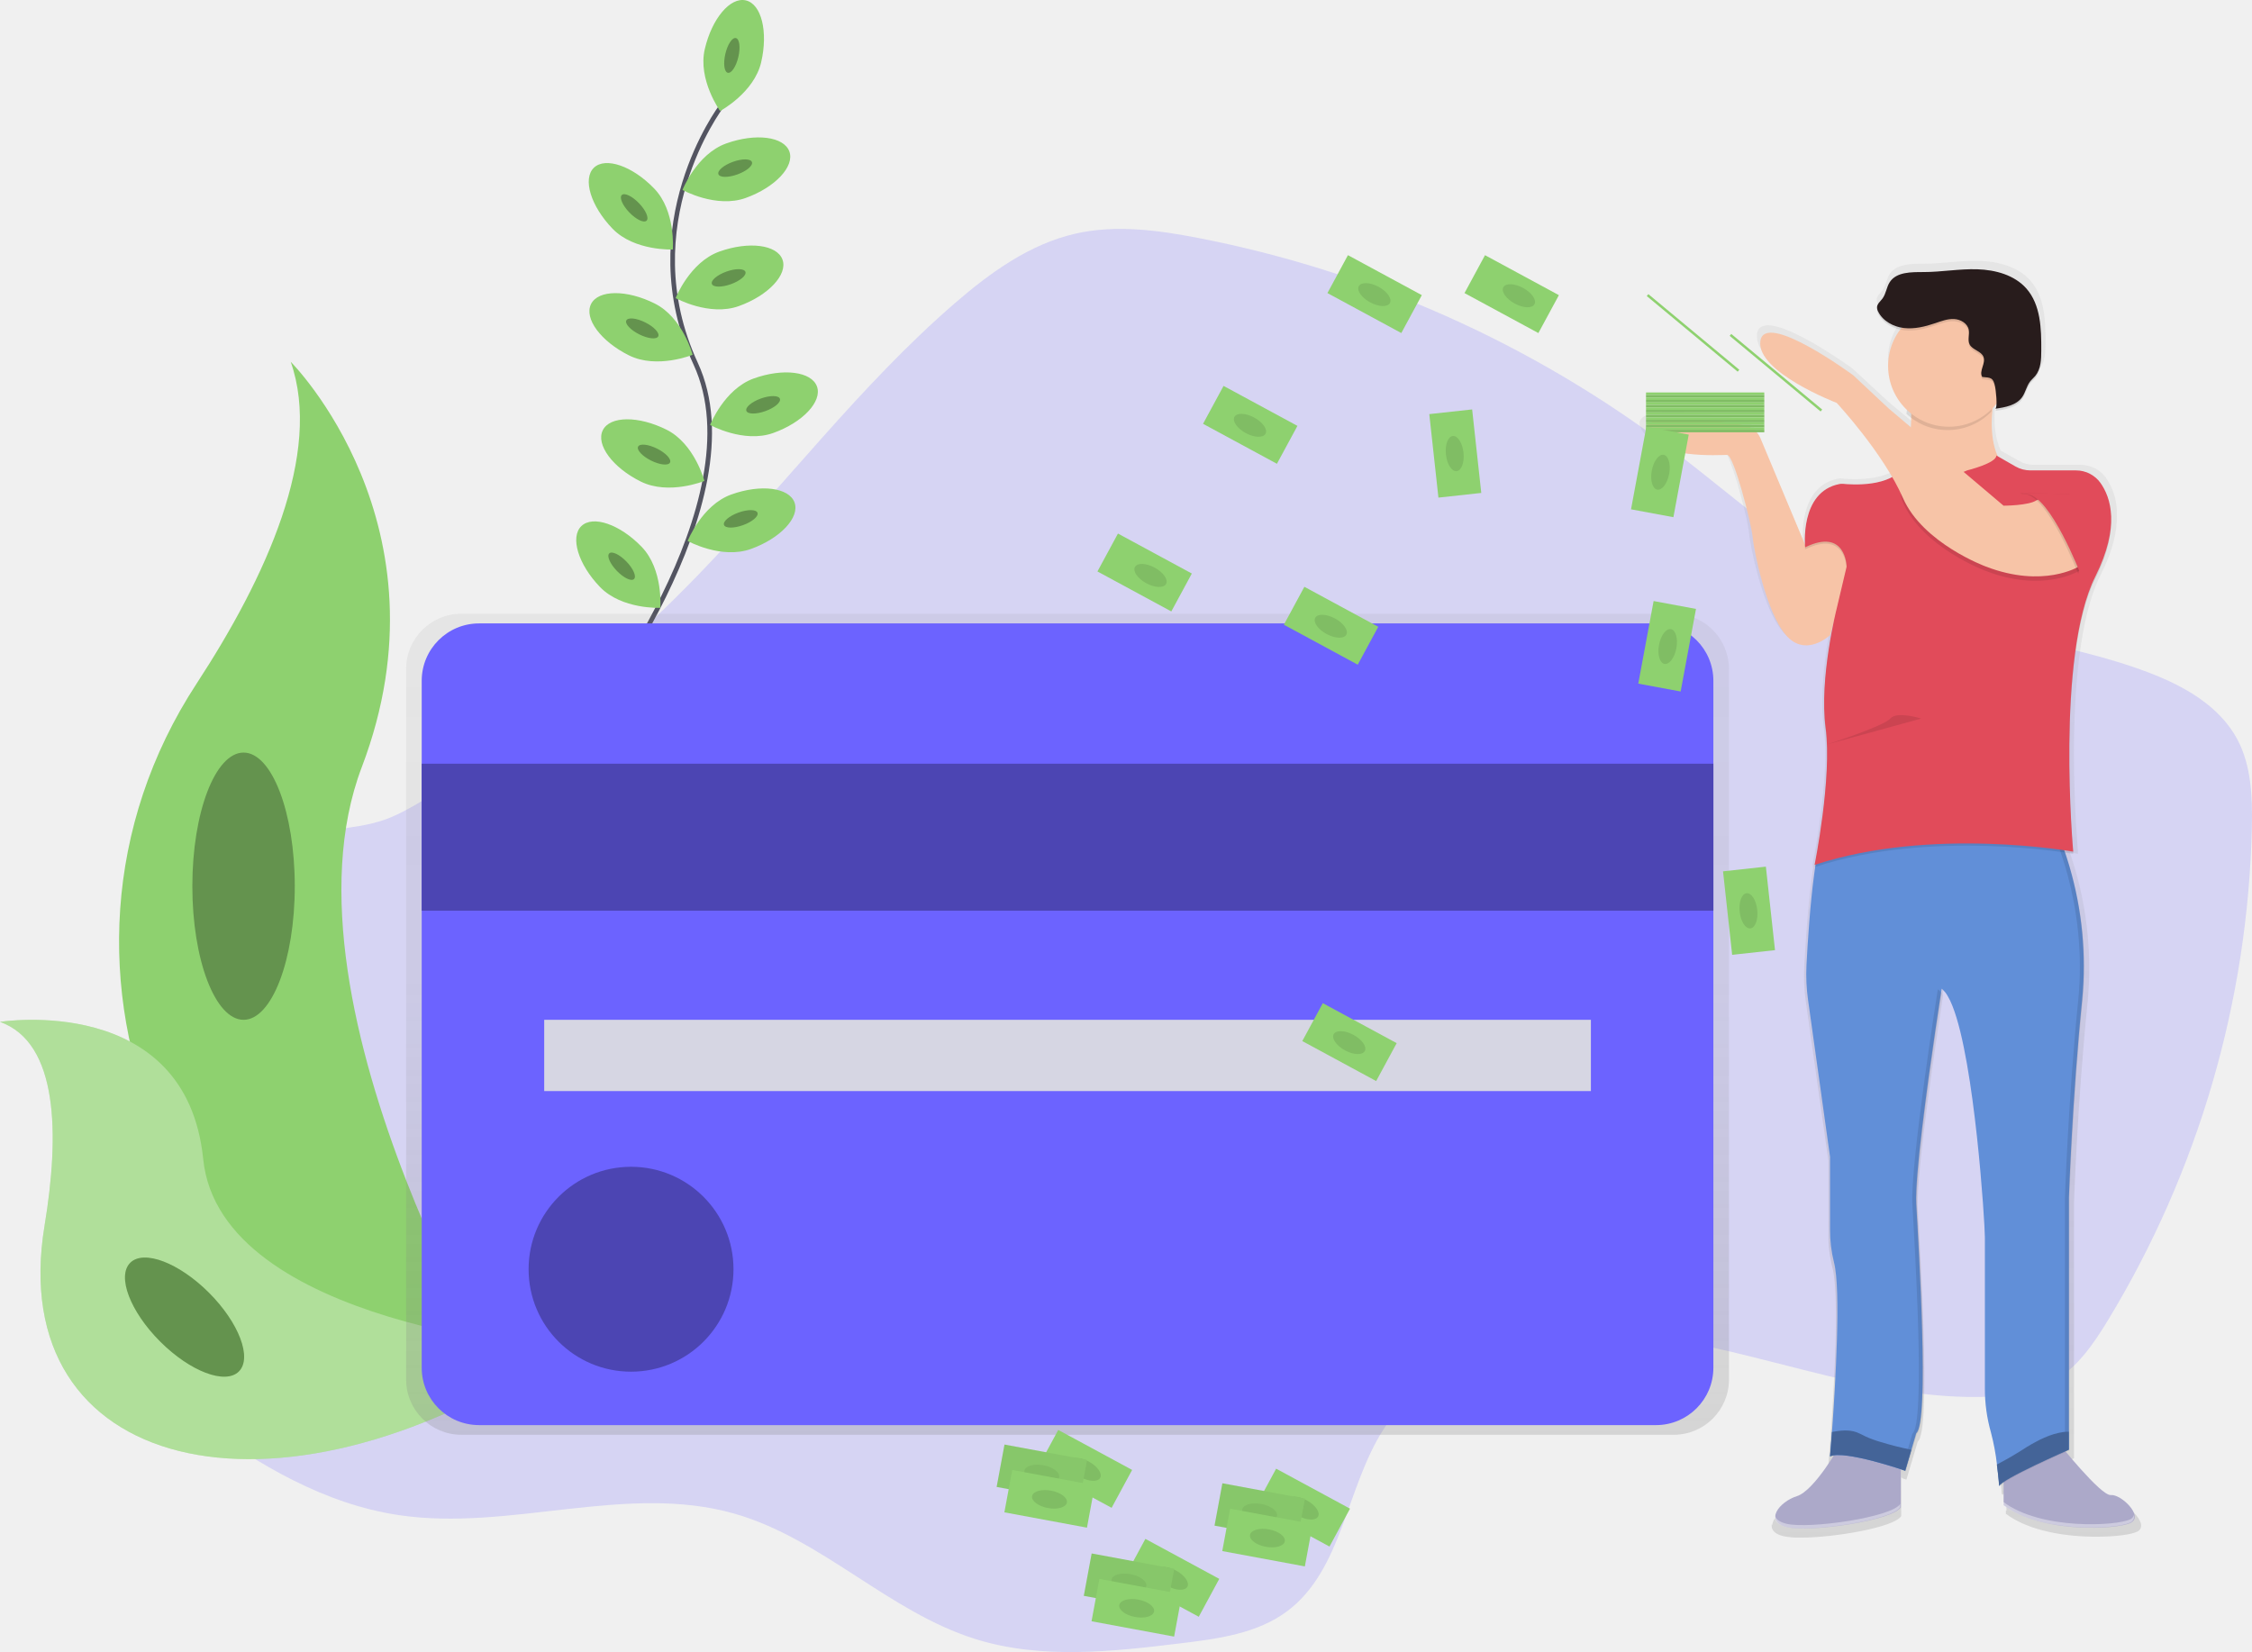
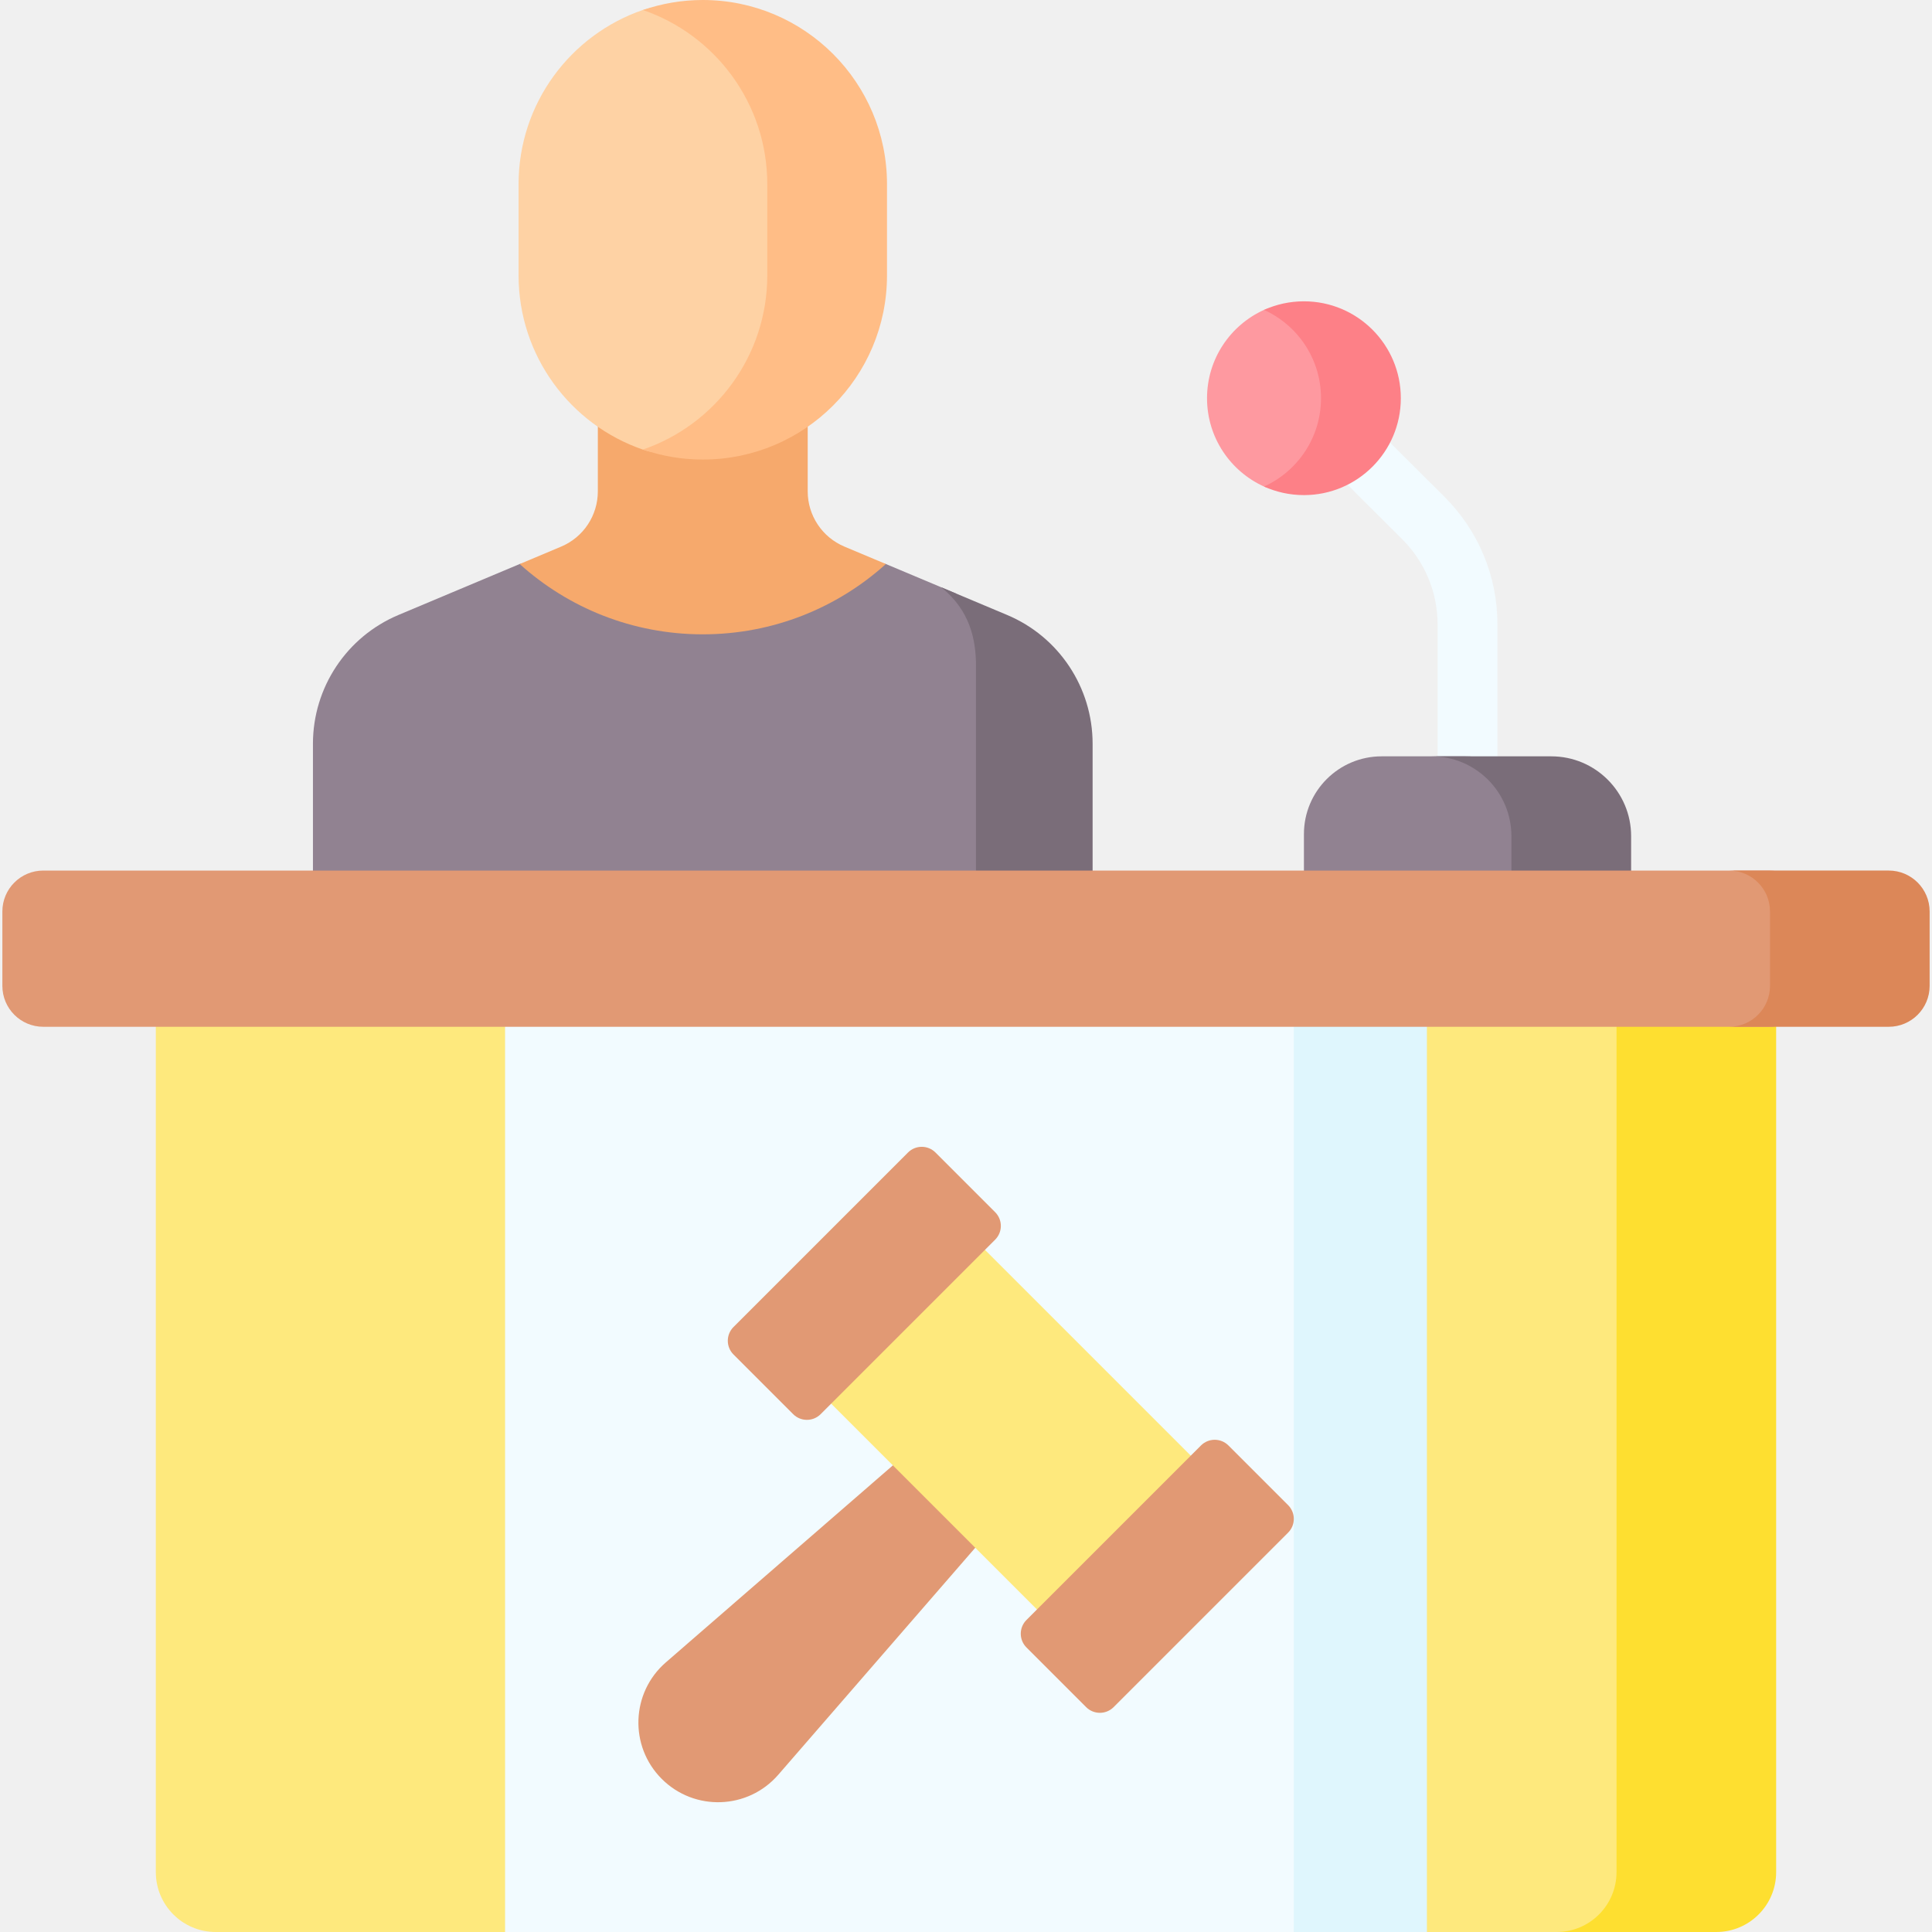
- <svg xmlns="http://www.w3.org/2000/svg" xmlns:xlink="http://www.w3.org/1999/xlink" id="158d9566-b2be-4f0f-bcdd-c9ed3d10c246" data-name="Layer 1" width="974" height="714.52" viewBox="0 0 974 714.52">
-   <defs>
-     <linearGradient id="0716a939-3e70-42e2-b2a4-62d4623bb7b7" x1="574.72" y1="713.31" x2="574.72" y2="358.2" gradientUnits="userSpaceOnUse">
-       <stop offset="0" stop-color="gray" stop-opacity="0.25" />
-       <stop offset="0.54" stop-color="gray" stop-opacity="0.12" />
-       <stop offset="1" stop-color="gray" stop-opacity="0.1" />
-     </linearGradient>
-     <linearGradient id="246fdb29-47ea-4475-84d7-0cdffd1436cc" x1="2975.38" y1="757.78" x2="2975.38" y2="205.6" gradientTransform="matrix(-1, 0, 0, 1, 3906, 0)" xlink:href="#0716a939-3e70-42e2-b2a4-62d4623bb7b7" />
-   </defs>
-   <path d="M241.9,454.74c-12.81,3.87-24.8,13.24-28,26.24-3.66,14.94,4.78,30,6,45.34,3.94,50.26-67.56,85.72-57.36,135.09,4.05,19.63,20.42,34.07,36.55,46,25.84,19.05,54.51,35.88,86.26,40.63,48.19,7.22,98.54-14,145.38-.59,37.78,10.82,66.69,42.53,104.21,54.23,28.56,8.91,59.33,5.4,89,1.79,16-1.94,32.76-4.18,45.67-13.78,24-17.87,25.51-53.16,41.58-78.45,24.82-39,79.24-46.66,124.87-39.08S926,698.4,972.23,696.88c9.88-.33,20-1.67,28.62-6.52,10.48-5.89,17.56-16.27,23.82-26.54a429.45,429.45,0,0,0,62.27-213.39c.27-12.95-.19-26.46-6.28-37.89-7.7-14.46-23.09-23.11-38.41-28.93-36.79-14-77.43-16.29-113.48-32.08C894,336.3,865.84,309.59,835.56,286.7a496.49,496.49,0,0,0-204.49-91.07c-17.39-3.36-35.44-5.76-52.72-1.88-19.91,4.47-37.07,16.88-52.5,30.24-41.05,35.54-73.95,79.39-111.78,118.34a636.39,636.39,0,0,1-84.92,73.23c-14,10.09-28.88,22.07-44.48,29.53C270.39,451.91,257,450.19,241.9,454.74Z" transform="translate(-113 -92.74)" fill="#6c63ff" opacity="0.2" />
-   <path d="M424.88,138.88s-38.65,51.33-11,111.16S365.69,406,365.69,406" transform="translate(-113 -92.74)" fill="none" stroke="#535461" stroke-miterlimit="10" stroke-width="2" />
-   <path d="M442.21,119.67c-3.07,13.21-17.76,21.08-17.76,21.08s-9.7-13.55-6.63-26.76,11-22.65,17.76-21.08S445.28,106.46,442.21,119.67Z" transform="translate(-113 -92.74)" fill="#8ed16f" />
-   <ellipse cx="429.54" cy="116.72" rx="7.71" ry="2.89" transform="translate(105.49 415.88) rotate(-76.9)" fill="#8ed16f" />
-   <ellipse cx="429.54" cy="116.72" rx="7.71" ry="2.89" transform="translate(105.49 415.88) rotate(-76.9)" opacity="0.3" />
-   <path d="M435.53,178.36c-12.76,4.6-27.35-3.46-27.35-3.46s6.1-15.51,18.87-20.1,25-3,27.35,3.46S448.29,173.76,435.53,178.36Z" transform="translate(-113 -92.74)" fill="#8ed16f" />
-   <ellipse cx="431.13" cy="166.12" rx="7.71" ry="2.89" transform="matrix(0.94, -0.34, 0.34, 0.94, -143.78, 63.15)" fill="#8ed16f" />
-   <ellipse cx="431.13" cy="166.12" rx="7.71" ry="2.89" transform="matrix(0.94, -0.34, 0.34, 0.94, -143.78, 63.15)" opacity="0.3" />
-   <path d="M432.56,225.13c-12.76,4.6-27.35-3.46-27.35-3.46s6.1-15.51,18.87-20.1,25-3,27.35,3.46S445.32,220.54,432.56,225.13Z" transform="translate(-113 -92.74)" fill="#8ed16f" />
-   <ellipse cx="428.15" cy="212.9" rx="7.71" ry="2.89" transform="translate(-159.81 64.91) rotate(-19.8)" fill="#8ed16f" />
-   <ellipse cx="428.15" cy="212.9" rx="7.71" ry="2.89" transform="translate(-159.81 64.91) rotate(-19.8)" opacity="0.3" />
-   <path d="M447.47,280c-12.76,4.6-27.35-3.46-27.35-3.46s6.1-15.51,18.87-20.1,25-3,27.35,3.46S460.23,275.43,447.47,280Z" transform="translate(-113 -92.74)" fill="#8ed16f" />
-   <ellipse cx="443.06" cy="267.79" rx="7.71" ry="2.89" transform="translate(-177.52 73.21) rotate(-19.8)" fill="#8ed16f" />
-   <ellipse cx="443.06" cy="267.79" rx="7.71" ry="2.89" transform="translate(-177.52 73.21) rotate(-19.8)" opacity="0.3" />
-   <path d="M437.77,330.18c-12.76,4.6-27.35-3.46-27.35-3.46s6.1-15.51,18.87-20.1,25-3,27.35,3.46S450.54,325.59,437.77,330.18Z" transform="translate(-113 -92.74)" fill="#8ed16f" />
-   <ellipse cx="433.37" cy="317.95" rx="7.71" ry="2.89" transform="matrix(0.94, -0.34, 0.34, 0.94, -195.09, 72.89)" fill="#8ed16f" />
-   <ellipse cx="433.37" cy="317.95" rx="7.71" ry="2.89" transform="matrix(0.94, -0.34, 0.34, 0.94, -195.09, 72.89)" opacity="0.3" />
-   <path d="M377.92,191.65c9.42,9.76,26.07,9,26.07,9s1.37-16.61-8.05-26.37-21.09-13.78-26.07-9S368.5,181.89,377.92,191.65Z" transform="translate(-113 -92.74)" fill="#8ed16f" />
-   <ellipse cx="387.28" cy="182.62" rx="2.89" ry="7.71" transform="translate(-131.18 227.49) rotate(-43.99)" fill="#8ed16f" />
-   <ellipse cx="387.28" cy="182.62" rx="2.89" ry="7.71" transform="translate(-131.18 227.49) rotate(-43.99)" opacity="0.3" />
-   <path d="M372.51,346.64c9.42,9.76,26.07,9,26.07,9s1.37-16.61-8.05-26.37-21.09-13.78-26.07-9S363.09,336.88,372.51,346.64Z" transform="translate(-113 -92.74)" fill="#8ed16f" />
-   <ellipse cx="381.86" cy="337.61" rx="2.89" ry="7.71" transform="translate(-240.35 267.22) rotate(-43.99)" fill="#8ed16f" />
-   <ellipse cx="381.86" cy="337.61" rx="2.89" ry="7.71" transform="translate(-240.35 267.22) rotate(-43.99)" opacity="0.3" />
-   <path d="M385,246.43c12.14,6.06,27.57-.24,27.57-.24s-4.25-16.11-16.38-22.17-24.48-6-27.57.24S372.86,240.37,385,246.43Z" transform="translate(-113 -92.74)" fill="#8ed16f" />
-   <ellipse cx="390.8" cy="234.8" rx="2.89" ry="7.71" transform="translate(-106.8 386.88) rotate(-63.48)" fill="#8ed16f" />
-   <ellipse cx="390.8" cy="234.8" rx="2.89" ry="7.71" transform="translate(-106.8 386.88) rotate(-63.48)" opacity="0.3" />
-   <path d="M390.09,301c12.14,6.06,27.57-.24,27.57-.24s-4.25-16.11-16.38-22.17-24.48-6-27.57.24S378,295,390.09,301Z" transform="translate(-113 -92.74)" fill="#8ed16f" />
-   <ellipse cx="395.9" cy="289.38" rx="2.89" ry="7.71" transform="translate(-152.82 421.65) rotate(-63.48)" fill="#8ed16f" />
-   <ellipse cx="395.9" cy="289.38" rx="2.89" ry="7.71" transform="translate(-152.82 421.65) rotate(-63.48)" opacity="0.3" />
-   <path d="M238.73,249.21s70.59,70.59,30.74,175.34,68.31,278.94,68.31,278.94-1.16-.17-3.31-.55c-145-25.59-217-191.41-136.4-314.59C228,342.55,252.65,288.83,238.73,249.21Z" transform="translate(-113 -92.74)" fill="#8ed16f" />
-   <path d="M113,534.72s80.55-12.83,87.89,59.36,154.89,82.2,154.89,82.2-1,.66-2.77,1.84c-121.83,80-238.29,50.94-220.74-55.25C138.81,583.38,138.27,543.73,113,534.72Z" transform="translate(-113 -92.74)" fill="#8ed16f" />
-   <g opacity="0.3">
-     <path d="M113,534.72s80.55-12.83,87.89,59.36,154.89,82.2,154.89,82.2-1,.66-2.77,1.84c-121.83,80-238.29,50.94-220.74-55.25C138.81,583.38,138.27,543.73,113,534.72Z" transform="translate(-113 -92.74)" fill="#fff" />
+ <svg xmlns="http://www.w3.org/2000/svg" id="Capa_1" enable-background="new 0 0 512 512" height="512" viewBox="0 0 512 512" width="512">
+   <g>
+     <g>
+       <path d="m279.255 238.635v-31.243c0-14.902 1.365-28.351-12.373-34.124l-13.619-16.025-18.496-7.772-21.295-4.62c-5.888-2.474-9.718-8.238-9.718-14.625v-15.768l-35.017-.393v16.161c0 6.387-3.83 12.151-9.718 14.625l-21.294 4.619-32.116 13.496c-13.739 5.773-22.675 19.222-22.675 34.125v42.565z" fill="#918291" />
+     </g>
+     <g>
+       <path d="m289.553 238.631v-41.537c0-14.907-8.932-28.361-22.674-34.13l-17.475-7.344c7.672 6.108 9.243 13.927 9.243 20.87v62.14h30.906z" fill="#7a6d79" />
+     </g>
+     <path d="m234.768 149.469c-12.846 11.59-29.865 18.636-48.522 18.636-18.656 0-35.675-7.046-48.521-18.626l10.992-4.625c5.893-2.483 9.715-8.242 9.715-14.629v-31.534h55.619v31.534c0 6.387 3.832 12.146 9.725 14.629z" fill="#f6a96c" />
+     <path d="m186.246 119.672c-5.554 0-10.891 1.188-15.865-.521-19.174-6.585-32.954-24.775-32.954-46.183v-24.15c0-21.408 13.78-39.598 32.954-46.183 4.974-1.708 10.311.537 15.864.537 26.962 0 45.646 18.684 45.646 45.646l1.058 24.15c0 26.963-19.742 46.704-46.703 46.704z" fill="#fed2a4" />
+     <path d="m186.246 0c-5.555 0-10.888.941-15.864 2.65 19.172 6.587 32.955 24.762 32.955 46.168v24.15c0 21.406-13.784 39.582-32.955 46.168 4.976 1.709 10.308 2.65 15.864 2.65 26.962 0 48.819-21.857 48.819-48.819v-24.15c-.001-26.96-21.858-48.817-48.819-48.817z" fill="#ffbd86" />
+     <path d="m388.91 224.305c-4.381 0-7.932-3.551-7.932-7.932v-50.83c0-8.558-3.333-16.604-9.385-22.655l-21.972-21.881c-3.104-3.091-3.115-8.113-.024-11.217 3.091-3.105 8.112-3.114 11.217-.024l21.984 21.892c9.06 9.06 14.043 21.09 14.043 33.885v50.83c.001 4.381-3.55 7.932-7.931 7.932z" fill="#f2fbff" />
+     <path d="m369.12 105.531c0 14.182-9.382 23.565-23.565 23.565-3.771 0-7.352 1.302-10.578-.158-8.906-4.031-15.102-12.995-15.102-23.407 0-10.411 6.196-19.375 15.101-23.407 3.226-1.46 6.807-.158 10.578-.158 14.184.001 23.566 9.383 23.566 23.565z" fill="#fe99a0" />
+     <path d="m371.233 105.53c0 14.182-11.496 25.678-25.678 25.678-3.765 0-7.35-.814-10.576-2.274 8.905-4.029 15.102-12.998 15.102-23.404s-6.197-19.375-15.102-23.404c3.226-1.459 6.811-2.274 10.576-2.274 14.182 0 25.678 11.496 25.678 25.678z" fill="#fd8087" />
+     <path d="m423.108 512h-44.959l-129.961-21.152-114.338 21.152h-76.689c-8.761 0-15.864-7.102-15.864-15.864v-239.18h397.674v239.18c.001 8.762-7.102 15.864-15.863 15.864z" fill="#fee97d" />
+     <path d="m470.698 256.954v239.182c0 8.757-7.096 15.864-15.864 15.864h-42.303c8.767 0 15.864-7.107 15.864-15.864v-239.182z" fill="#fedf30" />
+     <path d="m342.879 512h-209.029v-262.808h244.299z" fill="#f2fbff" />
+     <path d="m342.879 249.192h35.27v262.808h-35.27z" fill="#dff6fd" />
+     <path d="m175.367 471.425c-8.661-8.661-8.16-22.851 1.091-30.879l66.489-57.699 20.997 20.997-57.699 66.489c-8.028 9.252-22.217 9.753-30.878 1.092z" fill="#e19974" />
+     <path d="m221.605 350.092h92.538v57.65h-92.538z" fill="#fee97d" transform="matrix(.707 .707 -.707 .707 346.394 -78.434)" />
+     <path d="m287.836 452.407-15.813-15.813c-2.011-2.011-2.011-5.273 0-7.284l46.244-46.244c2.012-2.012 5.273-2.012 7.284 0l15.813 15.813c2.012 2.011 2.012 5.273 0 7.284l-46.244 46.244c-2.011 2.011-5.273 2.012-7.284 0z" fill="#e19974" />
+     <path d="m210.197 374.769-15.813-15.813c-2.011-2.012-2.011-5.273 0-7.285l46.244-46.244c2.012-2.012 5.273-2.012 7.285 0l15.813 15.813c2.012 2.012 2.012 5.273 0 7.285l-46.244 46.244c-2.012 2.011-5.273 2.011-7.285 0z" fill="#e19974" />
+     <path d="m408.998 239.142h-63.443v-18.102c0-11.379 9.225-20.604 20.604-20.604h22.236c11.379 0 20.604 9.225 20.604 20.604v18.102z" fill="#918291" />
+     <path d="m432.266 221.589v17.556h-31.727v-17.556c0-11.686-9.476-21.152-21.151-21.152h31.727c11.675 0 21.151 9.466 21.151 21.152z" fill="#7a6d79" />
+     <path d="m468.807 272.108c5.985 0 10.836-4.852 10.836-10.836v-19.727c0-5.985-4.852-10.836-10.836-10.836h-457.343c-5.985 0-10.836 4.852-10.836 10.836v19.727c0 5.985 4.852 10.836 10.836 10.836z" fill="#e19974" />
+     <path d="m511.372 241.546v19.724c0 5.986-4.854 10.84-10.84 10.84h-42.303c5.986 0 10.84-4.854 10.84-10.84v-19.724c0-5.986-4.854-10.84-10.84-10.84h42.303c5.986-.001 10.84 4.854 10.84 10.84z" fill="#dc8758" />
  </g>
-   <ellipse cx="105.34" cy="383.3" rx="22.15" ry="57.79" fill="#8ed16f" />
-   <ellipse cx="105.34" cy="383.3" rx="22.15" ry="57.79" opacity="0.3" />
-   <ellipse cx="192.81" cy="662.42" rx="14.93" ry="33.23" transform="translate(-524.92 237.62) rotate(-45)" fill="#8ed16f" />
-   <ellipse cx="192.81" cy="662.42" rx="14.93" ry="33.23" transform="translate(-524.92 237.62) rotate(-45)" opacity="0.3" />
-   <path d="M836.89,358.2H312.55a23.89,23.89,0,0,0-23.89,23.89V689.42a23.89,23.89,0,0,0,23.89,23.89H836.89a23.89,23.89,0,0,0,23.89-23.89V382.09A23.89,23.89,0,0,0,836.89,358.2Z" transform="translate(-113 -92.74)" fill="url(#0716a939-3e70-42e2-b2a4-62d4623bb7b7)" />
-   <rect x="182.39" y="269.64" width="558.65" height="346.75" rx="24.81" ry="24.81" fill="#6c63ff" />
-   <rect x="182.39" y="330.32" width="558.65" height="63.57" fill="#6c63ff" />
-   <rect x="182.39" y="330.32" width="558.65" height="63.57" opacity="0.3" />
-   <rect x="235.37" y="441.09" width="452.7" height="30.82" fill="#d6d6e3" />
-   <circle cx="272.93" cy="548.97" r="44.31" fill="#6c63ff" />
-   <circle cx="272.93" cy="548.97" r="44.31" opacity="0.3" />
-   <path d="M822.28,276.88a9.7,9.7,0,0,0,4.27,5.4c9.19,6.07,29.17,4.78,31.57,4.78.51,0,1.18.91,1.92,2.44,3.53,7.28,9,28.62,9.37,33.42.49,5.81,5.89,33,14.73,43.13.27.31.54.6.8.87,8.67,8.71,18.84-.87,18.84-.87l1.46-5.07c-.41,2-.87,4.33-1.33,6.94-.23,1.31-.46,2.7-.68,4.13a158.29,158.29,0,0,0-2.07,24.37,88.41,88.41,0,0,0,.38,8.88c.08.82.17,1.63.28,2.42a84.78,84.78,0,0,1,.66,10.84c-.08,21.52-5.57,48.29-5.57,48.29l.21-.07c-.13.67-.21,1-.21,1l.32-.1q-.23,1.49-.44,3.05c-1.86,13.5-2.93,30.3-3.44,40a80.1,80.1,0,0,0,.68,15.32l9.76,68.71v32a56.5,56.5,0,0,0,1.76,14.38c3.18,12.09.56,54.29-.91,74.31-.41,5.46-.73,9.28-.82,10.38l0,.33.28-.11c0,.23,0,.35,0,.35a5.65,5.65,0,0,1,1.3-.38c-3.87,6-10.88,15.92-16.27,17.59A17.07,17.07,0,0,0,881,749l-.14.19-.2.28a6,6,0,0,0-1.17,3.06,3.38,3.38,0,0,1-.18-.59c-.41,2.23.93,4.27,5.14,5.26a34.6,34.6,0,0,0,7.45.6c14.6,0,40.51-4.49,43.37-9.32V731.82l.47.15,0,.15,1.79.59,4.91-16.48c5.89-4.36,1-82.39,0-100.32-.9-16.34,9.21-81.34,11-92.79l-.24-.29.27-1.67a7.11,7.11,0,0,1,1,.88A13.07,13.07,0,0,1,956,524.3a30.22,30.22,0,0,1,2.17,4.48c9.88,24.64,14.33,95.1,14.33,101.42v66.26a69,69,0,0,0,2.7,19.33,82.91,82.91,0,0,1,2.1,10.06c.21,1.33.39,2.65.56,3.91s.34,2.7.47,3.88c0,.31.07.61.1.89s0,.27,0,.41c.27,2.61.41,4.32.41,4.32a1,1,0,0,1,.2-.39l.05.63a1.35,1.35,0,0,1,.39-.62,9.47,9.47,0,0,1,1.32-1.08v8.42l-.24-.18v1.45c10.18,7.68,26.75,10,39.47,9.91,8.25,0,14.93-1,17.25-2.16,3.32-1.63,1.5-5.43-1.52-8.34-2.34-2.26-5.39-4-7.32-3.78-3.22.35-14.23-12.12-20-18.95l.65-.29.92-.4V613s1.48-43.62,5.89-86.76a153.48,153.48,0,0,0-7.55-64.36l-.14-.41,1.34.21c1.42.22,2.18.35,2.18.35s0-.34-.09-1h.09s-1.72-18.71-1.74-42.21c0-26.64,2.25-59.12,11.56-77.5,5.36-10.58,7.15-19,7-25.64a26.82,26.82,0,0,0-4.79-16.4,13,13,0,0,0-5.51-4.36l-.19-.11h-.1a13.7,13.7,0,0,0-5.06-1H992.79a13.43,13.43,0,0,1-6.64-1.75l-7.87-4.46c-2.62-5.73-3-12.83-2.44-19.49,0-.53.1-1.06.15-1.58l.57-.6c.44-.47.85-1,1.25-1.45a11.15,11.15,0,0,1-.09,1.18c-.1.63-.27,1-.54,1.08,4.3-.56,9.1-1.41,11.74-4.73.11-.13.21-.27.31-.41a21.43,21.43,0,0,0,1.93-4,11.62,11.62,0,0,1,1.47-2.68c.66-.86,1.52-1.56,2.23-2.38l.12-.14c2.53-3,2.67-7.3,2.7-11.22.05-9.52-.23-20-6.6-27.14-5.29-5.94-13.73-8.19-21.74-8.45s-16,1.18-24,1.22c-5.44,0-12-.09-15,4.41-1.47,2.21-1.65,5.1-3.25,7.22-.92,1.22-2.33,2.27-2.41,3.79a3.89,3.89,0,0,0,.52,2l0,.07c1.94,3.82,6.06,6.2,10.36,6.95a25.81,25.81,0,0,0-2,2.76,26.28,26.28,0,0,0-4,14c0,.58,0,1.15.06,1.72A26.43,26.43,0,0,0,938,267.34c-.08.56-.16,1.12-.25,1.67l.18.16q.85.77,1.77,1.46l.22.17c0,.35,0,.7,0,1,0,.58,0,1.17-.06,1.74s0,.92-.06,1.38l-.13-.11-9.77-8.16-15.71-14.54s-39.28-28.59-41.25-15a9.79,9.79,0,0,0,1.87,6.78c7.21,11,32,20.36,32,20.36s14.78,15.63,24.67,32.48c-.35.19-.7.37-1.07.54-8.8,4.09-21.64,2.36-21.64,2.36-14.83,2.31-16.17,18.56-16.09,25.13,0,.31,0,.61,0,.88s0,.33,0,.48L873,279.91l-.06-.14a9.73,9.73,0,0,0-7.36-5.78C852.42,271.78,819.53,267.17,822.28,276.88Zm82.39,449a8.57,8.57,0,0,1,.87-.16l-.09.14Z" transform="translate(-113 -92.74)" fill="url(#246fdb29-47ea-4475-84d7-0cdffd1436cc)" />
-   <path d="M1003,716.43s18.64,23.43,22.95,22.95,14.34,9.08,8.61,12-38.72,4.78-55-7.65V725Z" transform="translate(-113 -92.74)" fill="#aca9c9" />
-   <path d="M908.81,717.86s-11,19.6-18.64,22-14.34,11-4.3,13.39,45.9-2.87,49.24-8.61V719.29Z" transform="translate(-113 -92.74)" fill="#aca9c9" />
-   <path d="M895,525.31l9.5,67.78V624.6a56.48,56.48,0,0,0,1.72,14.18c3.1,11.93.55,53.55-.89,73.3-.47,6.44-.83,10.56-.83,10.56,6.21-2.87,32.51,6.21,32.51,6.21l2.66-9.05,2.12-7.2c5.74-4.3,1-81.27,0-99-.65-12.11,4.75-51.37,8.21-74.9,1-6.65,1.81-12,2.3-15.22.31-2,.48-3.11.48-3.11a10.47,10.47,0,0,1,2.58,3.11,29.93,29.93,0,0,1,2.11,4.42c9.62,24.31,14,93.81,14,100v65.36a68.92,68.92,0,0,0,2.63,19.07,100,100,0,0,1,2.59,13.77c.68,5.19,1,9.37,1,9.37.48-2.87,30.12-15.78,30.12-15.78v-109s1.43-43,5.74-85.58a152.68,152.68,0,0,0-5.5-57.58c-1.19-4.07-2.38-7.52-3.41-10.25-1.75-4.65-3-7.22-3-7.22H904c-1.64.31-3,3.61-4.23,8.62-.8,3.36-1.5,7.48-2.11,12-1.81,13.31-2.85,29.88-3.35,39.46A79.86,79.86,0,0,0,895,525.31Z" transform="translate(-113 -92.74)" fill="#618fd8" />
-   <g opacity="0.1">
-     <path d="M1006.09,720V611s1.43-43,5.74-85.58-12-75.06-12-75.06h1.91s16.25,32.51,12,75.06S1008,611,1008,611V720s-29.64,12.91-30.12,15.78c0,0,0-.64-.15-1.74C984.19,729.55,1006.09,720,1006.09,720Z" transform="translate(-113 -92.74)" />
-     <path d="M907.37,722.34a7.42,7.42,0,0,0-2.63.54l0-.48A17.06,17.06,0,0,1,907.37,722.34Z" transform="translate(-113 -92.74)" />
-     <path d="M940.12,712.84c5.74-4.3,1-81.27,0-99s11-93.22,11-93.22a8.34,8.34,0,0,1,1.65,1.7c-1.76,11.28-11.6,75.41-10.73,91.52,1,17.69,5.74,94.66,0,99l-4.78,16.25-1.74-.58Z" transform="translate(-113 -92.74)" />
-   </g>
-   <path d="M914.54,332.05l-10,35.38s-10.52,10-19.12,0S871.52,330.62,871,324.88s-8.13-35.38-11-35.38-31.55,1.91-34.9-10c-2.68-9.58,29.34-5,42.16-2.85a9.5,9.5,0,0,1,7.17,5.7l19.66,46.95S904.5,317.23,914.54,332.05Z" transform="translate(-113 -92.74)" fill="#f7c4a7" />
-   <path d="M979.08,249.82s-12.43,34.9,3.35,47.33S926,312.93,926,312.93l9.8-9.32s6.93-27.49,2.15-50.44Z" transform="translate(-113 -92.74)" fill="#f7c4a7" />
-   <path d="M963.78,297.15s12.67-3.11,12.67-6.45l11.23,6.45h28.21s20.56,11.47,3.35,45.9-9.56,119-9.56,119-61.19-11-111.87,5.74c0,0,7.65-37.77,4.78-59.28s4.78-51.63,4.78-51.63l4.3-18.17s-.24-17-17.93-8.37c0,0-2.63-24.62,15.54-27.49,0,0,21,2.87,27.25-7.65C936.53,295.24,950.4,303.37,963.78,297.15Z" transform="translate(-113 -92.74)" opacity="0.1" />
-   <path d="M963.78,296.2s12.67-3.11,12.67-6.45l8.23,4.73a13,13,0,0,0,6.46,1.72h19.73a13,13,0,0,1,10.57,5.38c4.53,6.37,8.59,18.93-2.2,40.52-17.21,34.42-9.56,119-9.56,119s-61.19-11-111.87,5.74c0,0,7.65-37.77,4.78-59.28S907.37,356,907.37,356l4.3-18.17s-.24-17-17.93-8.37c0,0-2.56-23.94,14.79-27.36A4.9,4.9,0,0,1,910,302c3.71.39,21,1.64,26.54-7.73C936.53,294.28,950.4,302.41,963.78,296.2Z" transform="translate(-113 -92.74)" fill="#e14b5a" />
-   <path d="M1012.07,339.7s-15.3,9.56-40.16,0c0,0-27.25-10-35.86-29.64s43.5,3.35,43.5,3.35,11,0,14.34-2.39S1020.67,329.18,1012.07,339.7Z" transform="translate(-113 -92.74)" opacity="0.1" />
-   <path d="M1012.07,337.79s-15.3,9.56-40.16,0c0,0-27.25-10-35.86-29.64S907.37,267,907.37,267s-34.9-13.39-33-26.77,40.16,14.82,40.16,14.82l15.3,14.34,49.72,42.07s11,0,14.34-2.39S1020.67,327.27,1012.07,337.79Z" transform="translate(-113 -92.74)" fill="#f7c4a7" />
-   <path d="M937.49,254.6l41.11-3.35a94.37,94.37,0,0,0-4.29,19.47,26.27,26.27,0,0,1-36.8,1A46.73,46.73,0,0,0,937.49,254.6Z" transform="translate(-113 -92.74)" opacity="0.1" />
-   <circle cx="842.9" cy="158.28" r="26.29" fill="#f7c4a7" />
-   <path d="M970.33,256.73c-1.54-2.54,1.59-5.85.56-8.63-.95-2.56-4.73-3-6-5.39-1-1.93,0-4.3-.4-6.43-.57-2.75-3.53-4.46-6.34-4.6s-5.52.91-8.19,1.81c-4.35,1.47-8.93,2.6-13.49,2.08s-9.11-3-11.14-7.07a4,4,0,0,1-.51-1.94c.08-1.5,1.46-2.53,2.35-3.73,1.56-2.09,1.74-4.94,3.16-7.12,2.9-4.44,9.27-4.33,14.57-4.35,7.8,0,15.56-1.46,23.36-1.2s16,2.47,21.17,8.33c6.2,7.05,6.48,17.37,6.43,26.77,0,3.87-.16,8.08-2.63,11.07-.72.87-1.6,1.59-2.29,2.48-1.5,2-1.9,4.56-3.31,6.59-2.5,3.61-7.38,4.49-11.73,5.07,1.28-.17.22-8.74,0-9.53C975.06,257,974.15,257.08,970.33,256.73Z" transform="translate(-113 -92.74)" opacity="0.1" />
-   <path d="M970.33,255.78c-1.54-2.54,1.59-5.85.56-8.63-.95-2.56-4.73-3-6-5.39-1-1.93,0-4.3-.4-6.43-.57-2.75-3.53-4.46-6.34-4.6s-5.52.91-8.19,1.81c-4.35,1.47-8.93,2.6-13.49,2.08s-9.11-3-11.14-7.07a4,4,0,0,1-.51-1.94c.08-1.5,1.46-2.53,2.35-3.73,1.56-2.09,1.74-4.94,3.16-7.12,2.9-4.44,9.27-4.33,14.57-4.35,7.8,0,15.56-1.46,23.36-1.2s16,2.47,21.17,8.33c6.2,7.05,6.48,17.37,6.43,26.77,0,3.87-.16,8.08-2.63,11.07-.72.87-1.6,1.59-2.29,2.48-1.5,2-1.9,4.56-3.31,6.59-2.5,3.61-7.38,4.49-11.73,5.07,1.28-.17.22-8.74,0-9.53C975.06,256,974.15,256.12,970.33,255.78Z" transform="translate(-113 -92.74)" fill="#281c1c" />
-   <path d="M1011.83,340.9s-12.91-33.47-22.95-34.42,19.12,0,19.12,0l9.56,17.21Z" transform="translate(-113 -92.74)" opacity="0.1" />
-   <path d="M1012.79,340.9s-12.91-33.47-22.95-34.42,19.12,0,19.12,0l9.56,17.21Z" transform="translate(-113 -92.74)" fill="#e14b5a" />
-   <path d="M976.65,726.18c.68,5.19,1,9.37,1,9.37.48-2.87,30.12-15.78,30.12-15.78V712a13.18,13.18,0,0,0-2.26.11c-5.75.77-11.08,3.56-16,6.54A145.93,145.93,0,0,1,976.65,726.18Z" transform="translate(-113 -92.74)" fill="#618fd8" />
-   <path d="M976.65,726.18c.68,5.19,1,9.37,1,9.37.48-2.87,30.12-15.78,30.12-15.78V712a13.18,13.18,0,0,0-2.26.11c-5.75.77-11.08,3.56-16,6.54A145.93,145.93,0,0,1,976.65,726.18Z" transform="translate(-113 -92.74)" opacity="0.3" />
-   <path d="M904.5,722.64c6.21-2.87,32.51,6.21,32.51,6.21l2.66-9.05c-4.59-.93-9.15-2.09-13.63-3.47a45.34,45.34,0,0,1-6.12-2.26,41,41,0,0,0-4.08-1.9c-3.43-1.18-7-.68-10.52-.09C904.86,718.52,904.5,722.64,904.5,722.64Z" transform="translate(-113 -92.74)" fill="#618fd8" />
-   <path d="M904.5,722.64c6.21-2.87,32.51,6.21,32.51,6.21l2.66-9.05c-4.59-.93-9.15-2.09-13.63-3.47a45.34,45.34,0,0,1-6.12-2.26,41,41,0,0,0-4.08-1.9c-3.43-1.18-7-.68-10.52-.09C904.86,718.52,904.5,722.64,904.5,722.64Z" transform="translate(-113 -92.74)" opacity="0.3" />
-   <path d="M1034.3,749.89a2.86,2.86,0,0,0,1.64-1.9,2.81,2.81,0,0,1-1.64,3.33c-5.74,2.87-38.72,4.78-55-7.65v-1.43C995.58,754.67,1028.56,752.76,1034.3,749.89Z" transform="translate(-113 -92.74)" fill="#fff" opacity="0.4" />
-   <path d="M885.62,751.8c10,2.39,45.9-2.87,49.24-8.61v1.43c-3.35,5.74-39.2,11-49.24,8.61-4.1-1-5.41-3-5-5.19C880.94,749.66,882.44,751,885.62,751.8Z" transform="translate(-113 -92.74)" fill="#fff" opacity="0.4" />
-   <path d="M943.94,403.53s-10.52-3.35-13.39,0-27.4,11.2-27.4,11.2" transform="translate(-113 -92.74)" opacity="0.1" />
-   <rect x="824.9" y="271.1" width="51.15" height="1.08" transform="translate(1587.96 450.53) rotate(-180)" fill="#8ed16f" />
-   <rect x="824.9" y="272.17" width="51.15" height="1.08" transform="translate(1587.96 452.68) rotate(-180)" fill="#8ed16f" />
-   <rect x="824.9" y="272.17" width="51.15" height="1.08" transform="translate(1587.96 452.68) rotate(-180)" opacity="0.1" />
-   <rect x="824.9" y="273.25" width="51.15" height="1.08" transform="translate(1587.96 454.84) rotate(-180)" fill="#8ed16f" />
-   <rect x="824.9" y="274.33" width="51.15" height="1.08" transform="translate(1587.96 456.99) rotate(-180)" fill="#8ed16f" />
-   <rect x="824.9" y="274.33" width="51.15" height="1.08" transform="translate(1587.96 456.99) rotate(-180)" opacity="0.1" />
-   <rect x="824.9" y="275.4" width="51.15" height="1.08" transform="translate(1587.96 459.14) rotate(-180)" fill="#8ed16f" />
-   <rect x="824.9" y="276.48" width="51.15" height="1.08" transform="translate(1587.96 461.29) rotate(-180)" fill="#8ed16f" />
-   <rect x="824.9" y="276.48" width="51.15" height="1.08" transform="translate(1587.96 461.29) rotate(-180)" opacity="0.1" />
-   <rect x="824.9" y="277.55" width="51.15" height="1.08" transform="translate(1587.96 463.44) rotate(-180)" fill="#8ed16f" />
-   <rect x="824.9" y="278.63" width="51.15" height="1.08" transform="translate(1587.96 465.59) rotate(-180)" fill="#8ed16f" />
-   <rect x="824.9" y="278.63" width="51.15" height="1.08" transform="translate(1587.96 465.59) rotate(-180)" opacity="0.1" />
-   <rect x="824.9" y="262.49" width="51.15" height="1.08" transform="translate(1587.96 433.32) rotate(-180)" fill="#8ed16f" />
-   <rect x="855.5" y="253.41" width="51.15" height="1.08" transform="translate(1283.12 919.84) rotate(-140.25)" fill="#8ed16f" />
-   <rect x="819.64" y="236.2" width="51.15" height="1.08" transform="translate(1230.7 866.47) rotate(-140.25)" fill="#8ed16f" />
-   <rect x="824.9" y="263.57" width="51.15" height="1.08" transform="translate(1587.96 435.47) rotate(-180)" fill="#8ed16f" />
-   <rect x="824.9" y="263.57" width="51.15" height="1.08" transform="translate(1587.96 435.47) rotate(-180)" opacity="0.1" />
-   <rect x="824.9" y="264.64" width="51.15" height="1.08" transform="translate(1587.96 437.63) rotate(-180)" fill="#8ed16f" />
-   <rect x="824.9" y="265.72" width="51.15" height="1.08" transform="translate(1587.96 439.78) rotate(-180)" fill="#8ed16f" />
-   <rect x="824.9" y="265.72" width="51.15" height="1.08" transform="translate(1587.96 439.78) rotate(-180)" opacity="0.1" />
-   <rect x="824.9" y="266.8" width="51.15" height="1.08" transform="translate(1587.96 441.93) rotate(-180)" fill="#8ed16f" />
-   <rect x="824.9" y="267.87" width="51.15" height="1.08" transform="translate(1587.96 444.08) rotate(-180)" fill="#8ed16f" />
-   <rect x="824.9" y="267.87" width="51.15" height="1.08" transform="translate(1587.96 444.08) rotate(-180)" opacity="0.1" />
-   <rect x="824.9" y="268.95" width="51.15" height="1.08" transform="translate(1587.96 446.23) rotate(-180)" fill="#8ed16f" />
-   <rect x="824.9" y="270.02" width="51.15" height="1.08" transform="translate(1587.96 448.38) rotate(-180)" fill="#8ed16f" />
-   <rect x="824.9" y="270.02" width="51.15" height="1.08" transform="translate(1587.96 448.38) rotate(-180)" opacity="0.1" />
-   <rect x="821.56" y="278.75" width="18.64" height="36.33" transform="translate(1480.61 647.76) rotate(-169.48)" fill="#8ed16f" />
-   <ellipse cx="831.11" cy="296.96" rx="7.65" ry="3.82" transform="translate(274.45 967.17) rotate(-79.48)" fill="#8ed16f" />
-   <ellipse cx="831.11" cy="296.96" rx="7.65" ry="3.82" transform="translate(274.45 967.17) rotate(-79.48)" opacity="0.1" />
-   <rect x="824.7" y="354.13" width="18.64" height="36.33" transform="translate(1473.07 797.84) rotate(-169.48)" fill="#8ed16f" />
-   <ellipse cx="834.25" cy="372.34" rx="7.65" ry="3.82" transform="translate(202.89 1031.88) rotate(-79.48)" fill="#8ed16f" />
-   <ellipse cx="834.25" cy="372.34" rx="7.65" ry="3.82" transform="translate(202.89 1031.88) rotate(-79.48)" opacity="0.1" />
-   <rect x="757.49" y="201.78" width="18.64" height="36.33" transform="translate(95.43 696.93) rotate(-61.58)" fill="#8ed16f" />
-   <ellipse cx="766.7" cy="220.15" rx="3.82" ry="7.65" transform="matrix(0.48, -0.88, 0.88, 0.48, 95.18, 696.94)" fill="#8ed16f" />
-   <ellipse cx="766.7" cy="220.15" rx="3.82" ry="7.65" transform="matrix(0.48, -0.88, 0.88, 0.48, 95.18, 696.94)" opacity="0.1" />
-   <rect x="687.34" y="525.31" width="18.64" height="36.33" transform="translate(-225.88 804.78) rotate(-61.58)" fill="#8ed16f" />
-   <ellipse cx="696.55" cy="543.69" rx="3.82" ry="7.65" transform="translate(-226.12 804.8) rotate(-61.58)" fill="#8ed16f" />
-   <ellipse cx="696.55" cy="543.69" rx="3.82" ry="7.65" transform="translate(-226.12 804.8) rotate(-61.58)" opacity="0.1" />
-   <rect x="644.41" y="258.32" width="18.64" height="36.33" transform="translate(-13.56 627.11) rotate(-61.58)" fill="#8ed16f" />
-   <ellipse cx="653.62" cy="276.69" rx="3.82" ry="7.65" transform="translate(-13.8 627.12) rotate(-61.58)" fill="#8ed16f" />
-   <ellipse cx="653.62" cy="276.69" rx="3.82" ry="7.65" transform="translate(-13.8 627.12) rotate(-61.58)" opacity="0.1" />
-   <rect x="698.21" y="201.78" width="18.64" height="36.33" transform="translate(64.36 644.79) rotate(-61.58)" fill="#8ed16f" />
-   <ellipse cx="707.42" cy="220.15" rx="3.82" ry="7.65" transform="translate(64.12 644.8) rotate(-61.58)" fill="#8ed16f" />
-   <ellipse cx="707.42" cy="220.15" rx="3.82" ry="7.65" transform="translate(64.12 644.8) rotate(-61.58)" opacity="0.1" />
-   <rect x="733.11" y="270.67" width="18.64" height="36.33" transform="translate(-140.01 -10.27) rotate(-6.24)" fill="#8ed16f" />
-   <ellipse cx="742.19" cy="288.87" rx="3.82" ry="7.65" transform="translate(-140.02 -10.3) rotate(-6.24)" fill="#8ed16f" />
-   <ellipse cx="742.19" cy="288.87" rx="3.82" ry="7.65" transform="translate(-140.02 -10.3) rotate(-6.24)" opacity="0.1" />
-   <rect x="860.17" y="468.42" width="18.64" height="36.33" transform="translate(-160.77 4.72) rotate(-6.24)" fill="#8ed16f" />
-   <ellipse cx="869.25" cy="486.61" rx="3.82" ry="7.65" transform="translate(-160.77 4.7) rotate(-6.24)" fill="#8ed16f" />
-   <ellipse cx="869.25" cy="486.61" rx="3.82" ry="7.65" transform="translate(-160.77 4.7) rotate(-6.24)" opacity="0.1" />
-   <rect x="679.37" y="345.22" width="18.64" height="36.33" transform="translate(-71.67 703.39) rotate(-61.58)" fill="#8ed16f" />
-   <ellipse cx="688.57" cy="363.6" rx="3.82" ry="7.65" transform="translate(-71.92 703.4) rotate(-61.58)" fill="#8ed16f" />
-   <ellipse cx="688.57" cy="363.6" rx="3.82" ry="7.65" transform="translate(-71.92 703.4) rotate(-61.58)" opacity="0.1" />
-   <rect x="598.74" y="322.19" width="18.64" height="36.33" transform="translate(-93.67 620.41) rotate(-61.58)" fill="#8ed16f" />
-   <ellipse cx="607.95" cy="340.56" rx="3.82" ry="7.65" transform="matrix(0.48, -0.88, 0.88, 0.48, -93.91, 620.42)" fill="#8ed16f" />
-   <ellipse cx="607.95" cy="340.56" rx="3.82" ry="7.65" transform="matrix(0.48, -0.88, 0.88, 0.48, -93.91, 620.42)" opacity="0.1" />
-   <rect x="572.92" y="709.89" width="18.64" height="36.33" transform="translate(-448.18 800.89) rotate(-61.58)" fill="#8ed16f" />
-   <ellipse cx="582.13" cy="728.27" rx="3.82" ry="7.65" transform="translate(-448.43 800.9) rotate(-61.58)" fill="#8ed16f" />
-   <ellipse cx="582.13" cy="728.27" rx="3.82" ry="7.65" transform="translate(-448.43 800.9) rotate(-61.58)" opacity="0.1" />
-   <rect x="554.27" y="711.81" width="18.64" height="36.33" transform="translate(-369.92 1058.26) rotate(-79.49)" fill="#8ed16f" />
-   <rect x="554.27" y="711.81" width="18.64" height="36.33" transform="translate(-369.92 1058.26) rotate(-79.49)" opacity="0.05" />
-   <ellipse cx="563.55" cy="730.21" rx="3.82" ry="7.65" transform="translate(-370.18 1058.41) rotate(-79.49)" fill="#8ed16f" />
-   <ellipse cx="563.55" cy="730.21" rx="3.82" ry="7.65" transform="translate(-370.18 1058.41) rotate(-79.49)" opacity="0.1" />
-   <rect x="557.62" y="722.8" width="18.64" height="36.33" transform="translate(-377.99 1070.54) rotate(-79.49)" fill="#8ed16f" />
-   <ellipse cx="566.9" cy="741.2" rx="3.82" ry="7.65" transform="translate(-378.26 1070.69) rotate(-79.49)" fill="#8ed16f" />
-   <ellipse cx="566.9" cy="741.2" rx="3.82" ry="7.65" transform="translate(-378.26 1070.69) rotate(-79.49)" opacity="0.1" />
-   <rect x="610.61" y="757.01" width="18.64" height="36.33" transform="translate(-469.87 858.73) rotate(-61.58)" fill="#8ed16f" />
-   <ellipse cx="619.82" cy="775.39" rx="3.82" ry="7.65" transform="translate(-470.11 858.74) rotate(-61.58)" fill="#8ed16f" />
-   <ellipse cx="619.82" cy="775.39" rx="3.82" ry="7.65" transform="translate(-470.11 858.74) rotate(-61.58)" opacity="0.1" />
-   <rect x="591.97" y="758.92" width="18.64" height="36.33" transform="translate(-385.42 1133.84) rotate(-79.49)" fill="#8ed16f" />
-   <rect x="591.97" y="758.92" width="18.64" height="36.33" transform="translate(-385.42 1133.84) rotate(-79.49)" opacity="0.05" />
-   <ellipse cx="601.25" cy="777.32" rx="3.82" ry="7.65" transform="translate(-385.69 1133.99) rotate(-79.49)" fill="#8ed16f" />
-   <ellipse cx="601.25" cy="777.32" rx="3.82" ry="7.65" transform="translate(-385.69 1133.99) rotate(-79.49)" opacity="0.1" />
-   <rect x="595.31" y="769.92" width="18.64" height="36.33" transform="translate(-393.5 1146.12) rotate(-79.49)" fill="#8ed16f" />
-   <ellipse cx="604.59" cy="788.32" rx="3.82" ry="7.65" transform="translate(-393.76 1146.27) rotate(-79.49)" fill="#8ed16f" />
-   <ellipse cx="604.59" cy="788.32" rx="3.82" ry="7.65" transform="translate(-393.76 1146.27) rotate(-79.49)" opacity="0.1" />
-   <rect x="667.15" y="726.65" width="18.64" height="36.33" transform="translate(-413.53 892.54) rotate(-61.58)" fill="#8ed16f" />
-   <ellipse cx="676.36" cy="745.02" rx="3.82" ry="7.65" transform="translate(-413.78 892.55) rotate(-61.58)" fill="#8ed16f" />
-   <ellipse cx="676.36" cy="745.02" rx="3.82" ry="7.65" transform="translate(-413.78 892.55) rotate(-61.58)" opacity="0.1" />
-   <rect x="648.51" y="728.56" width="18.64" height="36.33" transform="translate(-309.34 1164.61) rotate(-79.49)" fill="#8ed16f" />
-   <rect x="648.51" y="728.56" width="18.64" height="36.33" transform="translate(-309.34 1164.61) rotate(-79.49)" opacity="0.05" />
-   <ellipse cx="657.79" cy="746.96" rx="3.82" ry="7.65" transform="translate(-309.61 1164.76) rotate(-79.49)" fill="#8ed16f" />
-   <ellipse cx="657.79" cy="746.96" rx="3.82" ry="7.65" transform="translate(-309.61 1164.76) rotate(-79.49)" opacity="0.1" />
-   <rect x="651.85" y="739.55" width="18.64" height="36.33" transform="translate(-317.41 1176.89) rotate(-79.49)" fill="#8ed16f" />
-   <ellipse cx="661.13" cy="757.96" rx="3.82" ry="7.65" transform="translate(-317.68 1177.04) rotate(-79.49)" fill="#8ed16f" />
-   <ellipse cx="661.13" cy="757.96" rx="3.82" ry="7.65" transform="translate(-317.68 1177.04) rotate(-79.49)" opacity="0.1" />
</svg>
